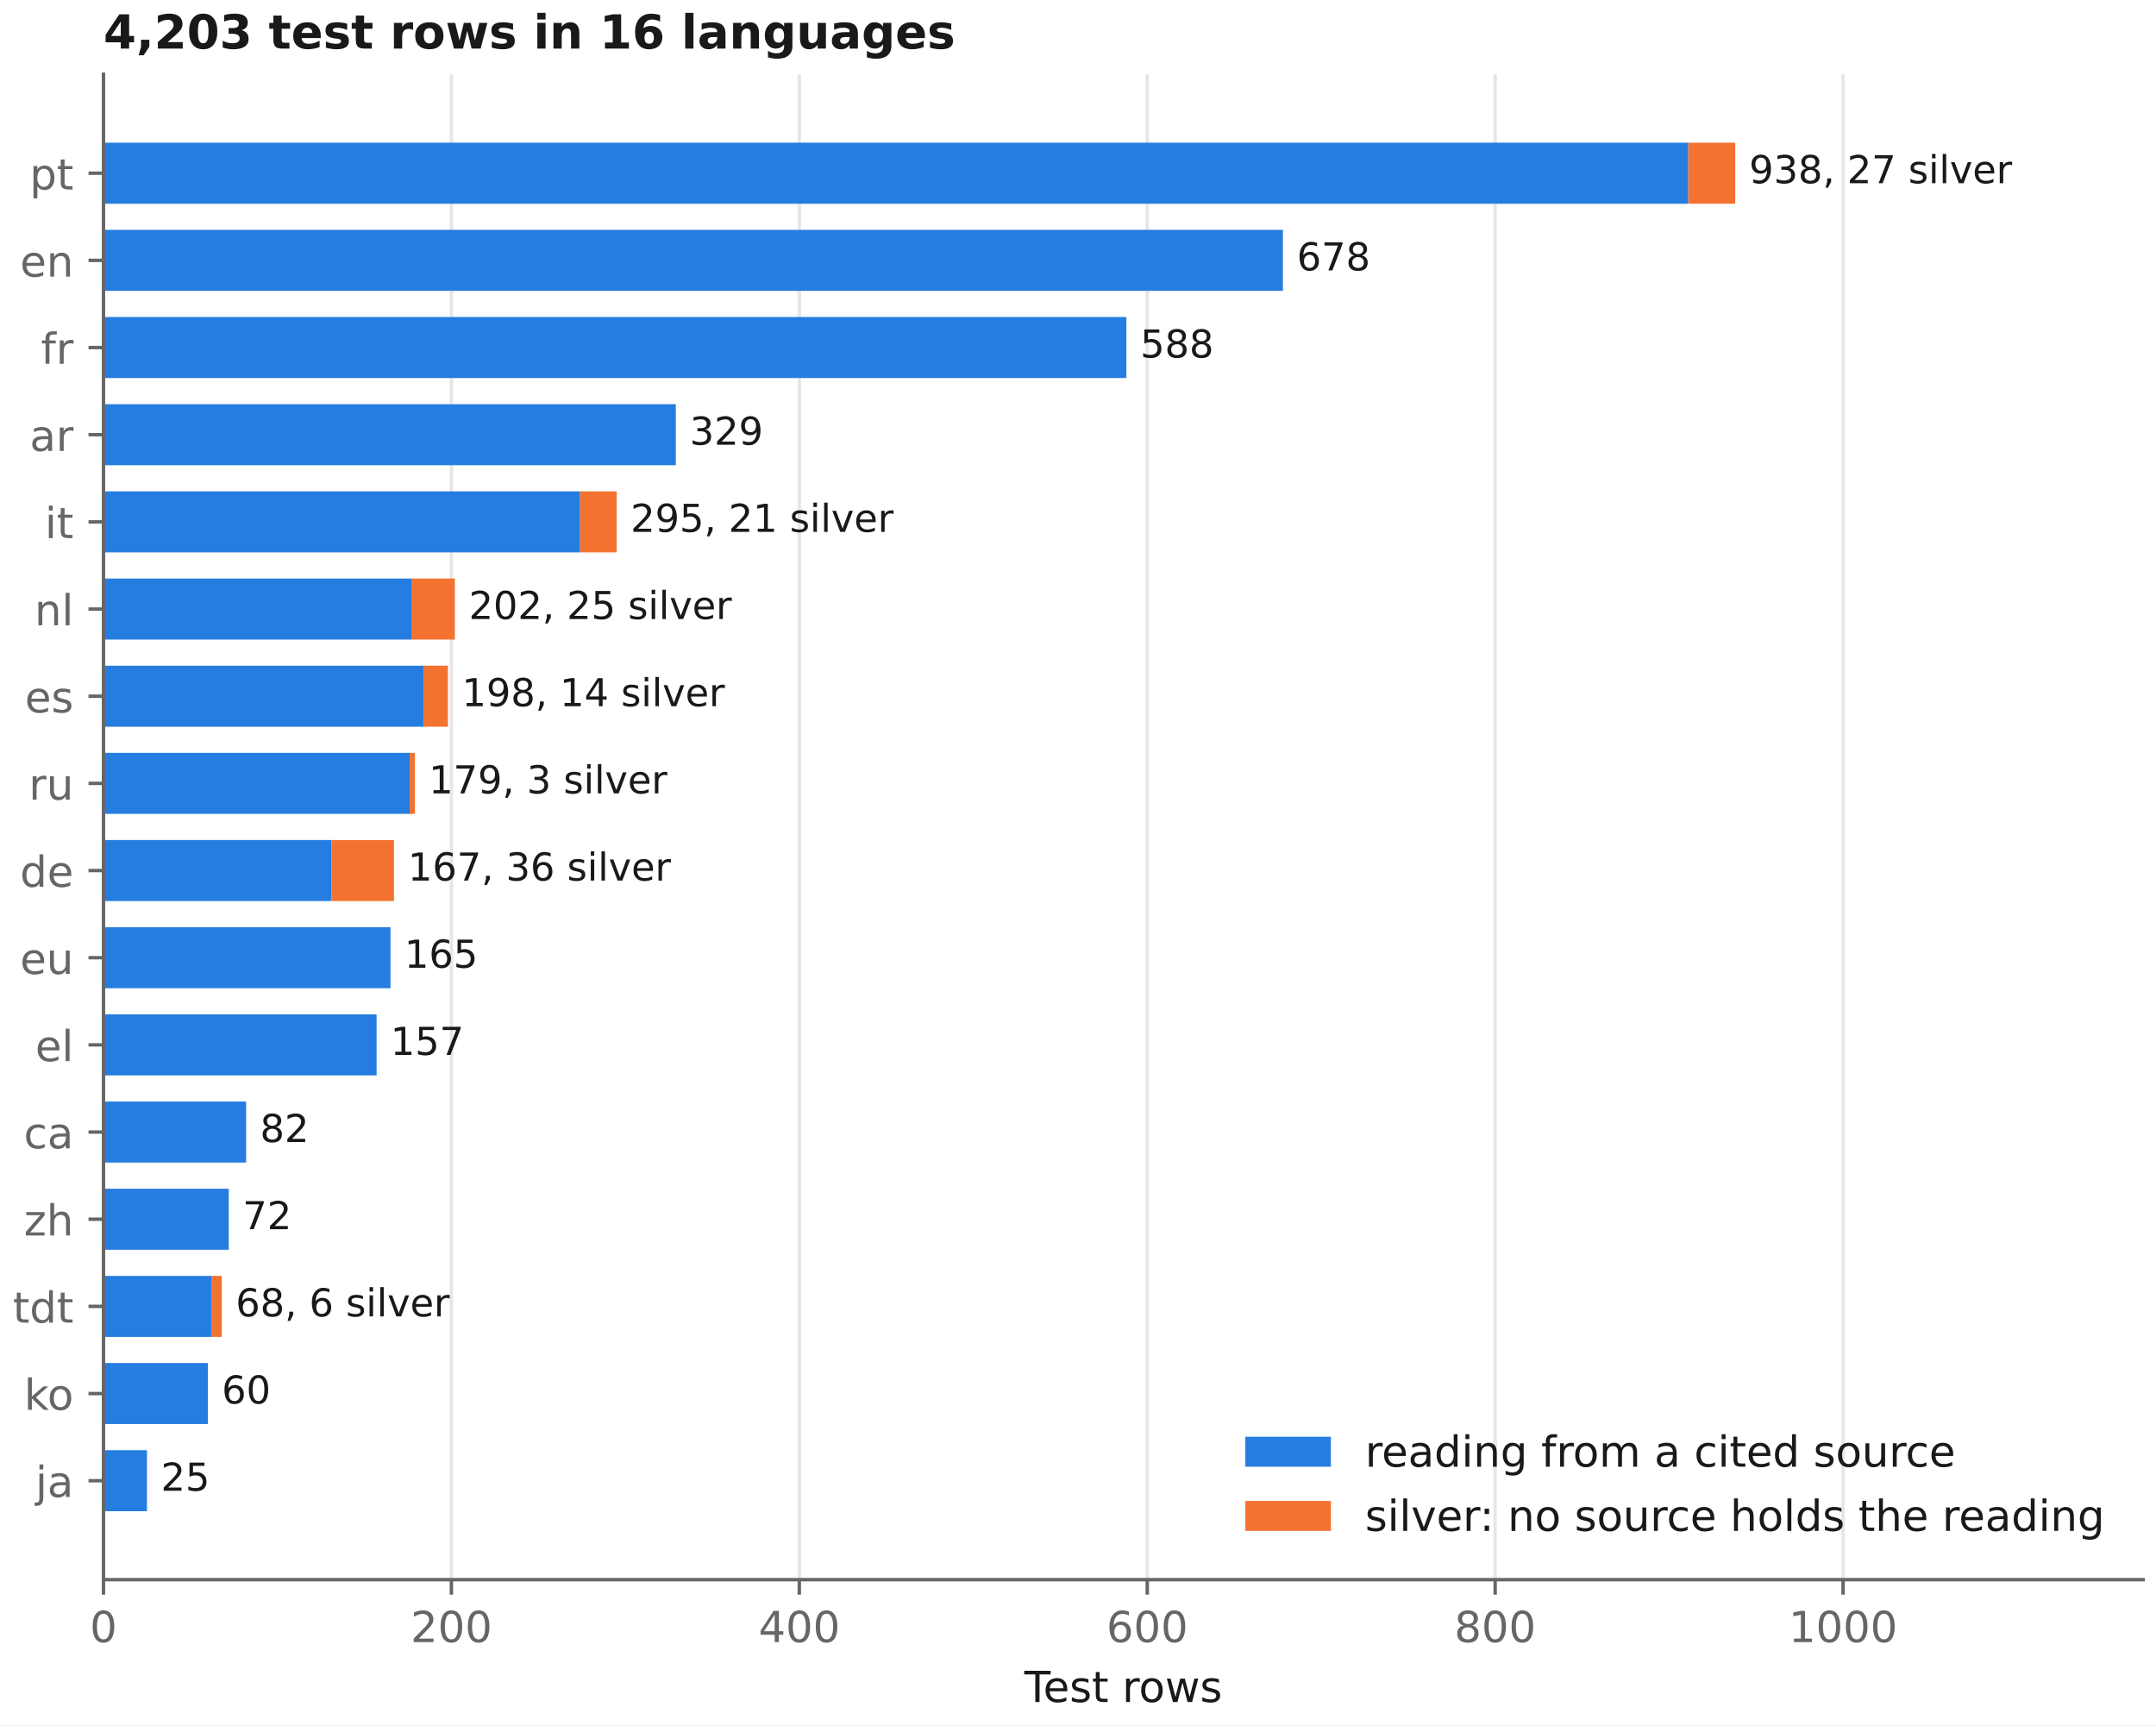
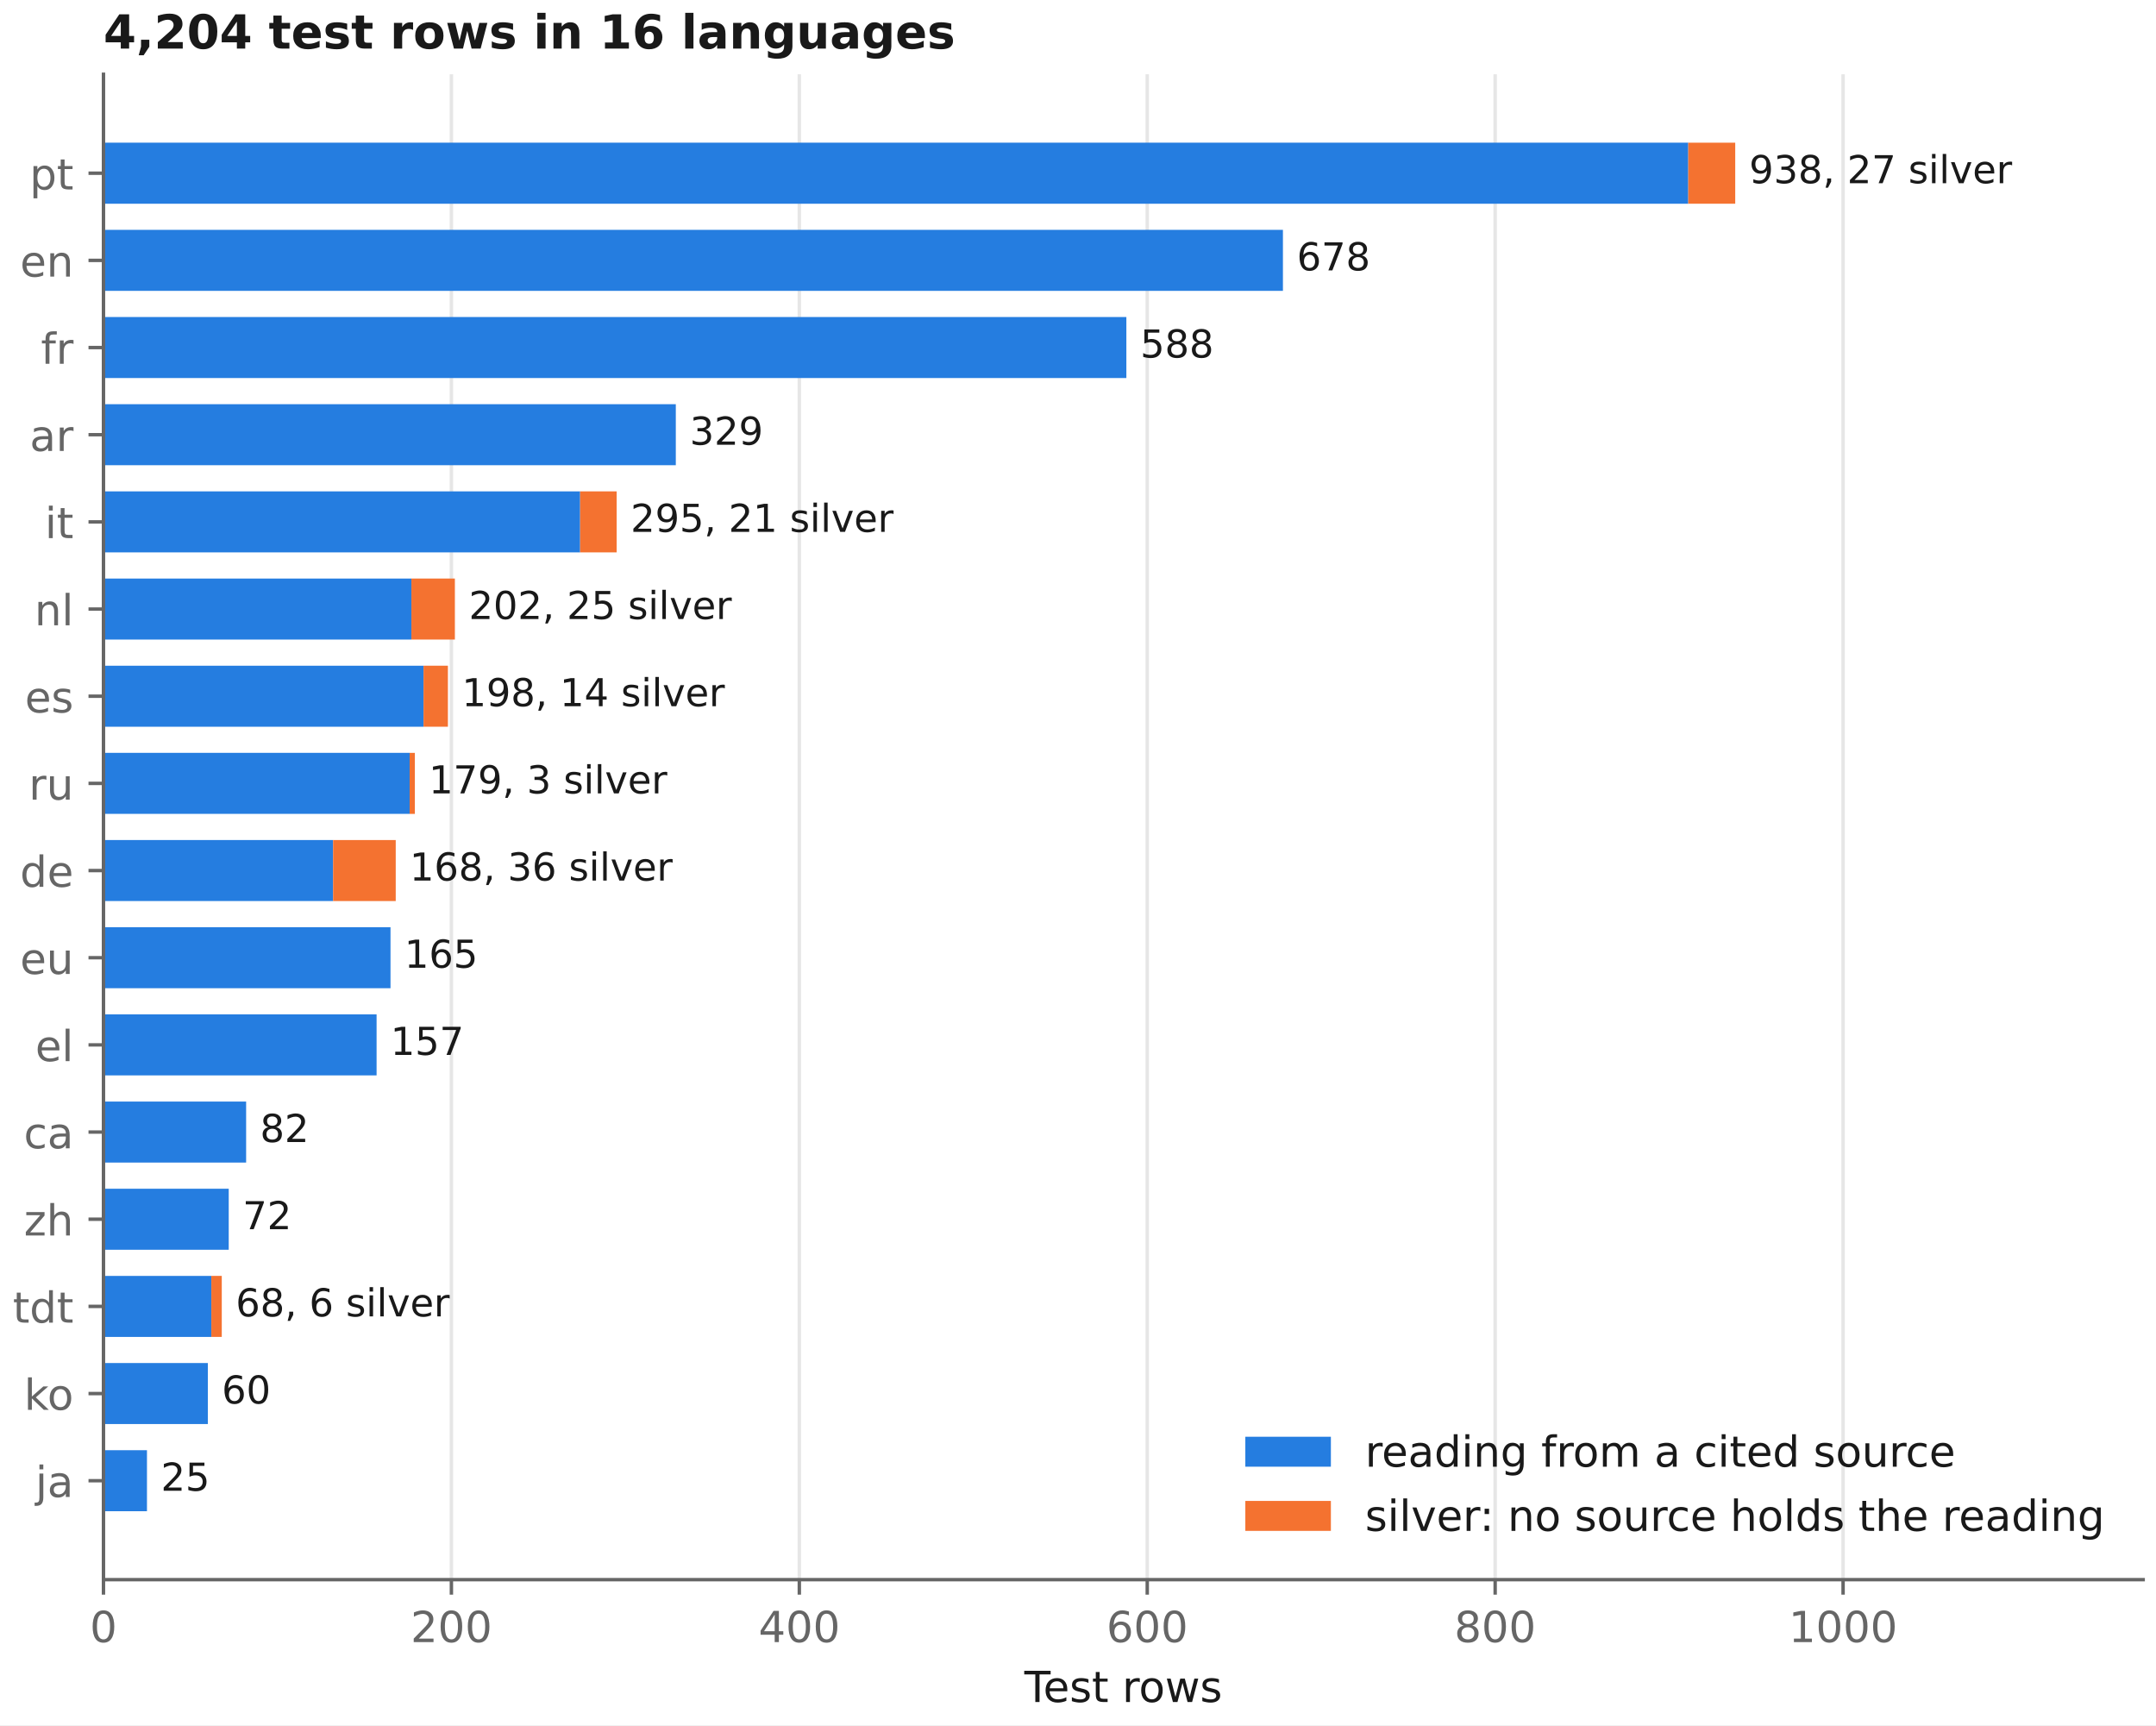
<svg xmlns="http://www.w3.org/2000/svg" xmlns:xlink="http://www.w3.org/1999/xlink" width="504pt" height="403.2pt" viewBox="0 0 504 403.2" version="1.1">
  <defs>
    <style type="text/css">*{stroke-linejoin: round; stroke-linecap: butt}</style>
  </defs>
  <g id="figure_1">
    <g id="patch_1">
      <path d="M 0 403.2  L 504 403.2  L 504 0  L 0 0  z " style="fill: #ffffff" />
    </g>
    <g id="axes_1">
      <g id="patch_2">
        <path d="M 24.189 369.2  L 501 369.2  L 501 17.359  L 24.189 17.359  z " style="fill: #ffffff" />
      </g>
      <g id="matplotlib.axis_1">
        <g id="xtick_1">
          <g id="line2d_1">
            <path d="M 24.189 369.2  L 24.189 17.359  " clip-path="url(#pc257450eb6)" style="fill: none; stroke: #e6e6e6; stroke-width: 0.8; stroke-linecap: square" />
          </g>
          <g id="line2d_2">
            <defs>
              <path id="m0db574f044" d="M 0 0  L 0 3.5  " style="stroke: #666666; stroke-width: 0.8" />
            </defs>
            <g>
              <use xlink:href="#m0db574f044" x="24.189" y="369.2" style="fill: #666666; stroke: #666666; stroke-width: 0.8" />
            </g>
          </g>
          <g id="text_1">
            <text style="font-size: 10px; font-family: 'DejaVu Sans', 'Bitstream Vera Sans', 'Computer Modern Sans Serif', 'Lucida Grande', 'Verdana', 'Geneva', 'Lucid', 'Arial', 'Helvetica', 'Avant Garde', sans-serif; text-anchor: middle; fill: #666666" x="24.189" y="383.797" transform="rotate(-0 24.1893 383.7974)">0</text>
          </g>
        </g>
        <g id="xtick_2">
          <g id="line2d_3">
            <path d="M 105.522 369.2  L 105.522 17.359  " clip-path="url(#pc257450eb6)" style="fill: none; stroke: #e6e6e6; stroke-width: 0.8; stroke-linecap: square" />
          </g>
          <g id="line2d_4">
            <g>
              <use xlink:href="#m0db574f044" x="105.522" y="369.2" style="fill: #666666; stroke: #666666; stroke-width: 0.8" />
            </g>
          </g>
          <g id="text_2">
            <text style="font-size: 10px; font-family: 'DejaVu Sans', 'Bitstream Vera Sans', 'Computer Modern Sans Serif', 'Lucida Grande', 'Verdana', 'Geneva', 'Lucid', 'Arial', 'Helvetica', 'Avant Garde', sans-serif; text-anchor: middle; fill: #666666" x="105.522" y="383.797" transform="rotate(-0 105.5216 383.7974)">200</text>
          </g>
        </g>
        <g id="xtick_3">
          <g id="line2d_5">
            <path d="M 186.854 369.2  L 186.854 17.359  " clip-path="url(#pc257450eb6)" style="fill: none; stroke: #e6e6e6; stroke-width: 0.8; stroke-linecap: square" />
          </g>
          <g id="line2d_6">
            <g>
              <use xlink:href="#m0db574f044" x="186.854" y="369.2" style="fill: #666666; stroke: #666666; stroke-width: 0.8" />
            </g>
          </g>
          <g id="text_3">
            <text style="font-size: 10px; font-family: 'DejaVu Sans', 'Bitstream Vera Sans', 'Computer Modern Sans Serif', 'Lucida Grande', 'Verdana', 'Geneva', 'Lucid', 'Arial', 'Helvetica', 'Avant Garde', sans-serif; text-anchor: middle; fill: #666666" x="186.854" y="383.797" transform="rotate(-0 186.8539 383.7974)">400</text>
          </g>
        </g>
        <g id="xtick_4">
          <g id="line2d_7">
            <path d="M 268.186 369.2  L 268.186 17.359  " clip-path="url(#pc257450eb6)" style="fill: none; stroke: #e6e6e6; stroke-width: 0.8; stroke-linecap: square" />
          </g>
          <g id="line2d_8">
            <g>
              <use xlink:href="#m0db574f044" x="268.186" y="369.2" style="fill: #666666; stroke: #666666; stroke-width: 0.8" />
            </g>
          </g>
          <g id="text_4">
            <text style="font-size: 10px; font-family: 'DejaVu Sans', 'Bitstream Vera Sans', 'Computer Modern Sans Serif', 'Lucida Grande', 'Verdana', 'Geneva', 'Lucid', 'Arial', 'Helvetica', 'Avant Garde', sans-serif; text-anchor: middle; fill: #666666" x="268.186" y="383.797" transform="rotate(-0 268.1861 383.7974)">600</text>
          </g>
        </g>
        <g id="xtick_5">
          <g id="line2d_9">
            <path d="M 349.518 369.2  L 349.518 17.359  " clip-path="url(#pc257450eb6)" style="fill: none; stroke: #e6e6e6; stroke-width: 0.8; stroke-linecap: square" />
          </g>
          <g id="line2d_10">
            <g>
              <use xlink:href="#m0db574f044" x="349.518" y="369.2" style="fill: #666666; stroke: #666666; stroke-width: 0.8" />
            </g>
          </g>
          <g id="text_5">
            <text style="font-size: 10px; font-family: 'DejaVu Sans', 'Bitstream Vera Sans', 'Computer Modern Sans Serif', 'Lucida Grande', 'Verdana', 'Geneva', 'Lucid', 'Arial', 'Helvetica', 'Avant Garde', sans-serif; text-anchor: middle; fill: #666666" x="349.518" y="383.797" transform="rotate(-0 349.5184 383.7974)">800</text>
          </g>
        </g>
        <g id="xtick_6">
          <g id="line2d_11">
            <path d="M 430.851 369.2  L 430.851 17.359  " clip-path="url(#pc257450eb6)" style="fill: none; stroke: #e6e6e6; stroke-width: 0.8; stroke-linecap: square" />
          </g>
          <g id="line2d_12">
            <g>
              <use xlink:href="#m0db574f044" x="430.851" y="369.2" style="fill: #666666; stroke: #666666; stroke-width: 0.8" />
            </g>
          </g>
          <g id="text_6">
            <text style="font-size: 10px; font-family: 'DejaVu Sans', 'Bitstream Vera Sans', 'Computer Modern Sans Serif', 'Lucida Grande', 'Verdana', 'Geneva', 'Lucid', 'Arial', 'Helvetica', 'Avant Garde', sans-serif; text-anchor: middle; fill: #666666" x="430.851" y="383.797" transform="rotate(-0 430.8507 383.7974)">1000</text>
          </g>
        </g>
        <g id="text_7">
          <text style="font-size: 10px; font-family: 'DejaVu Sans', 'Bitstream Vera Sans', 'Computer Modern Sans Serif', 'Lucida Grande', 'Verdana', 'Geneva', 'Lucid', 'Arial', 'Helvetica', 'Avant Garde', sans-serif; text-anchor: middle; fill: #191919" x="262.595" y="397.797" transform="rotate(-0 262.5945 397.7974)">Test rows</text>
        </g>
      </g>
      <g id="matplotlib.axis_2">
        <g id="ytick_1">
          <g id="line2d_13">
            <defs>
              <path id="m9a97e96fcf" d="M 0 0  L -3.5 0  " style="stroke: #666666; stroke-width: 0.8" />
            </defs>
            <g>
              <use xlink:href="#m9a97e96fcf" x="24.189" y="346.076" style="fill: #666666; stroke: #666666; stroke-width: 0.8" />
            </g>
          </g>
          <g id="text_8">
            <text style="font-size: 10px; font-family: 'DejaVu Sans', 'Bitstream Vera Sans', 'Computer Modern Sans Serif', 'Lucida Grande', 'Verdana', 'Geneva', 'Lucid', 'Arial', 'Helvetica', 'Avant Garde', sans-serif; text-anchor: end; fill: #666666" x="17.189" y="349.876" transform="rotate(-0 17.1893 349.8757)">ja</text>
          </g>
        </g>
        <g id="ytick_2">
          <g id="line2d_14">
            <g>
              <use xlink:href="#m9a97e96fcf" x="24.189" y="325.703" style="fill: #666666; stroke: #666666; stroke-width: 0.8" />
            </g>
          </g>
          <g id="text_9">
            <text style="font-size: 10px; font-family: 'DejaVu Sans', 'Bitstream Vera Sans', 'Computer Modern Sans Serif', 'Lucida Grande', 'Verdana', 'Geneva', 'Lucid', 'Arial', 'Helvetica', 'Avant Garde', sans-serif; text-anchor: end; fill: #666666" x="17.189" y="329.503" transform="rotate(-0 17.1893 329.5027)">ko</text>
          </g>
        </g>
        <g id="ytick_3">
          <g id="line2d_15">
            <g>
              <use xlink:href="#m9a97e96fcf" x="24.189" y="305.33" style="fill: #666666; stroke: #666666; stroke-width: 0.8" />
            </g>
          </g>
          <g id="text_10">
            <text style="font-size: 10px; font-family: 'DejaVu Sans', 'Bitstream Vera Sans', 'Computer Modern Sans Serif', 'Lucida Grande', 'Verdana', 'Geneva', 'Lucid', 'Arial', 'Helvetica', 'Avant Garde', sans-serif; text-anchor: end; fill: #666666" x="17.189" y="309.13" transform="rotate(-0 17.1893 309.1297)">tdt</text>
          </g>
        </g>
        <g id="ytick_4">
          <g id="line2d_16">
            <g>
              <use xlink:href="#m9a97e96fcf" x="24.189" y="284.958" style="fill: #666666; stroke: #666666; stroke-width: 0.8" />
            </g>
          </g>
          <g id="text_11">
            <text style="font-size: 10px; font-family: 'DejaVu Sans', 'Bitstream Vera Sans', 'Computer Modern Sans Serif', 'Lucida Grande', 'Verdana', 'Geneva', 'Lucid', 'Arial', 'Helvetica', 'Avant Garde', sans-serif; text-anchor: end; fill: #666666" x="17.189" y="288.757" transform="rotate(-0 17.1893 288.7567)">zh</text>
          </g>
        </g>
        <g id="ytick_5">
          <g id="line2d_17">
            <g>
              <use xlink:href="#m9a97e96fcf" x="24.189" y="264.585" style="fill: #666666; stroke: #666666; stroke-width: 0.8" />
            </g>
          </g>
          <g id="text_12">
            <text style="font-size: 10px; font-family: 'DejaVu Sans', 'Bitstream Vera Sans', 'Computer Modern Sans Serif', 'Lucida Grande', 'Verdana', 'Geneva', 'Lucid', 'Arial', 'Helvetica', 'Avant Garde', sans-serif; text-anchor: end; fill: #666666" x="17.189" y="268.383" transform="rotate(-0 17.1893 268.3834)">ca</text>
          </g>
        </g>
        <g id="ytick_6">
          <g id="line2d_18">
            <g>
              <use xlink:href="#m9a97e96fcf" x="24.189" y="244.212" style="fill: #666666; stroke: #666666; stroke-width: 0.8" />
            </g>
          </g>
          <g id="text_13">
            <text style="font-size: 10px; font-family: 'DejaVu Sans', 'Bitstream Vera Sans', 'Computer Modern Sans Serif', 'Lucida Grande', 'Verdana', 'Geneva', 'Lucid', 'Arial', 'Helvetica', 'Avant Garde', sans-serif; text-anchor: end; fill: #666666" x="17.189" y="248.011" transform="rotate(-0 17.1893 248.0108)">el</text>
          </g>
        </g>
        <g id="ytick_7">
          <g id="line2d_19">
            <g>
              <use xlink:href="#m9a97e96fcf" x="24.189" y="223.839" style="fill: #666666; stroke: #666666; stroke-width: 0.8" />
            </g>
          </g>
          <g id="text_14">
            <text style="font-size: 10px; font-family: 'DejaVu Sans', 'Bitstream Vera Sans', 'Computer Modern Sans Serif', 'Lucida Grande', 'Verdana', 'Geneva', 'Lucid', 'Arial', 'Helvetica', 'Avant Garde', sans-serif; text-anchor: end; fill: #666666" x="17.189" y="227.637" transform="rotate(-0 17.1893 227.6374)">eu</text>
          </g>
        </g>
        <g id="ytick_8">
          <g id="line2d_20">
            <g>
              <use xlink:href="#m9a97e96fcf" x="24.189" y="203.466" style="fill: #666666; stroke: #666666; stroke-width: 0.8" />
            </g>
          </g>
          <g id="text_15">
            <text style="font-size: 10px; font-family: 'DejaVu Sans', 'Bitstream Vera Sans', 'Computer Modern Sans Serif', 'Lucida Grande', 'Verdana', 'Geneva', 'Lucid', 'Arial', 'Helvetica', 'Avant Garde', sans-serif; text-anchor: end; fill: #666666" x="17.189" y="207.265" transform="rotate(-0 17.1893 207.2648)">de</text>
          </g>
        </g>
        <g id="ytick_9">
          <g id="line2d_21">
            <g>
              <use xlink:href="#m9a97e96fcf" x="24.189" y="183.093" style="fill: #666666; stroke: #666666; stroke-width: 0.8" />
            </g>
          </g>
          <g id="text_16">
            <text style="font-size: 10px; font-family: 'DejaVu Sans', 'Bitstream Vera Sans', 'Computer Modern Sans Serif', 'Lucida Grande', 'Verdana', 'Geneva', 'Lucid', 'Arial', 'Helvetica', 'Avant Garde', sans-serif; text-anchor: end; fill: #666666" x="17.189" y="186.891" transform="rotate(-0 17.1893 186.8915)">ru</text>
          </g>
        </g>
        <g id="ytick_10">
          <g id="line2d_22">
            <g>
              <use xlink:href="#m9a97e96fcf" x="24.189" y="162.72" style="fill: #666666; stroke: #666666; stroke-width: 0.8" />
            </g>
          </g>
          <g id="text_17">
            <text style="font-size: 10px; font-family: 'DejaVu Sans', 'Bitstream Vera Sans', 'Computer Modern Sans Serif', 'Lucida Grande', 'Verdana', 'Geneva', 'Lucid', 'Arial', 'Helvetica', 'Avant Garde', sans-serif; text-anchor: end; fill: #666666" x="17.189" y="166.519" transform="rotate(-0 17.1893 166.5185)">es</text>
          </g>
        </g>
        <g id="ytick_11">
          <g id="line2d_23">
            <g>
              <use xlink:href="#m9a97e96fcf" x="24.189" y="142.347" style="fill: #666666; stroke: #666666; stroke-width: 0.8" />
            </g>
          </g>
          <g id="text_18">
            <text style="font-size: 10px; font-family: 'DejaVu Sans', 'Bitstream Vera Sans', 'Computer Modern Sans Serif', 'Lucida Grande', 'Verdana', 'Geneva', 'Lucid', 'Arial', 'Helvetica', 'Avant Garde', sans-serif; text-anchor: end; fill: #666666" x="17.189" y="146.146" transform="rotate(-0 17.1893 146.1459)">nl</text>
          </g>
        </g>
        <g id="ytick_12">
          <g id="line2d_24">
            <g>
              <use xlink:href="#m9a97e96fcf" x="24.189" y="121.974" style="fill: #666666; stroke: #666666; stroke-width: 0.8" />
            </g>
          </g>
          <g id="text_19">
            <text style="font-size: 10px; font-family: 'DejaVu Sans', 'Bitstream Vera Sans', 'Computer Modern Sans Serif', 'Lucida Grande', 'Verdana', 'Geneva', 'Lucid', 'Arial', 'Helvetica', 'Avant Garde', sans-serif; text-anchor: end; fill: #666666" x="17.189" y="125.773" transform="rotate(-0 17.1893 125.773)">it</text>
          </g>
        </g>
        <g id="ytick_13">
          <g id="line2d_25">
            <g>
              <use xlink:href="#m9a97e96fcf" x="24.189" y="101.601" style="fill: #666666; stroke: #666666; stroke-width: 0.8" />
            </g>
          </g>
          <g id="text_20">
            <text style="font-size: 10px; font-family: 'DejaVu Sans', 'Bitstream Vera Sans', 'Computer Modern Sans Serif', 'Lucida Grande', 'Verdana', 'Geneva', 'Lucid', 'Arial', 'Helvetica', 'Avant Garde', sans-serif; text-anchor: end; fill: #666666" x="17.189" y="105.4" transform="rotate(-0 17.1893 105.3996)">ar</text>
          </g>
        </g>
        <g id="ytick_14">
          <g id="line2d_26">
            <g>
              <use xlink:href="#m9a97e96fcf" x="24.189" y="81.228" style="fill: #666666; stroke: #666666; stroke-width: 0.8" />
            </g>
          </g>
          <g id="text_21">
            <text style="font-size: 10px; font-family: 'DejaVu Sans', 'Bitstream Vera Sans', 'Computer Modern Sans Serif', 'Lucida Grande', 'Verdana', 'Geneva', 'Lucid', 'Arial', 'Helvetica', 'Avant Garde', sans-serif; text-anchor: end; fill: #666666" x="17.189" y="85.027" transform="rotate(-0 17.1893 85.02701)">fr</text>
          </g>
        </g>
        <g id="ytick_15">
          <g id="line2d_27">
            <g>
              <use xlink:href="#m9a97e96fcf" x="24.189" y="60.855" style="fill: #666666; stroke: #666666; stroke-width: 0.8" />
            </g>
          </g>
          <g id="text_22">
            <text style="font-size: 10px; font-family: 'DejaVu Sans', 'Bitstream Vera Sans', 'Computer Modern Sans Serif', 'Lucida Grande', 'Verdana', 'Geneva', 'Lucid', 'Arial', 'Helvetica', 'Avant Garde', sans-serif; text-anchor: end; fill: #666666" x="17.189" y="64.654" transform="rotate(-0 17.1893 64.65365)">en</text>
          </g>
        </g>
        <g id="ytick_16">
          <g id="line2d_28">
            <g>
              <use xlink:href="#m9a97e96fcf" x="24.189" y="40.482" style="fill: #666666; stroke: #666666; stroke-width: 0.8" />
            </g>
          </g>
          <g id="text_23">
            <text style="font-size: 10px; font-family: 'DejaVu Sans', 'Bitstream Vera Sans', 'Computer Modern Sans Serif', 'Lucida Grande', 'Verdana', 'Geneva', 'Lucid', 'Arial', 'Helvetica', 'Avant Garde', sans-serif; text-anchor: end; fill: #666666" x="17.189" y="44.281" transform="rotate(-0 17.1893 44.28067)">pt</text>
          </g>
        </g>
      </g>
      <g id="patch_3">
        <path d="M 24.189 353.207  L 34.356 353.207  L 34.356 338.946  L 24.189 338.946  z " clip-path="url(#pc257450eb6)" style="fill: #257de0" />
      </g>
      <g id="patch_4">
        <path d="M 24.189 332.834  L 48.589 332.834  L 48.589 318.573  L 24.189 318.573  z " clip-path="url(#pc257450eb6)" style="fill: #257de0" />
      </g>
      <g id="patch_5">
        <path d="M 24.189 312.461  L 49.402 312.461  L 49.402 298.2  L 24.189 298.2  z " clip-path="url(#pc257450eb6)" style="fill: #257de0" />
      </g>
      <g id="patch_6">
        <path d="M 24.189 292.088  L 53.469 292.088  L 53.469 277.827  L 24.189 277.827  z " clip-path="url(#pc257450eb6)" style="fill: #257de0" />
      </g>
      <g id="patch_7">
        <path d="M 24.189 271.715  L 57.536 271.715  L 57.536 257.454  L 24.189 257.454  z " clip-path="url(#pc257450eb6)" style="fill: #257de0" />
      </g>
      <g id="patch_8">
        <path d="M 24.189 251.342  L 88.035 251.342  L 88.035 237.081  L 24.189 237.081  z " clip-path="url(#pc257450eb6)" style="fill: #257de0" />
      </g>
      <g id="patch_9">
        <path d="M 24.189 230.969  L 91.288 230.969  L 91.288 216.708  L 24.189 216.708  z " clip-path="url(#pc257450eb6)" style="fill: #257de0" />
      </g>
      <g id="patch_10">
-         <path d="M 24.189 210.596  L 77.462 210.596  L 77.462 196.335  L 24.189 196.335  z " clip-path="url(#pc257450eb6)" style="fill: #257de0" />
+         <path d="M 24.189 210.596  L 77.869 210.596  L 77.869 196.335  L 24.189 196.335  z " clip-path="url(#pc257450eb6)" style="fill: #257de0" />
      </g>
      <g id="patch_11">
        <path d="M 24.189 190.223  L 95.762 190.223  L 95.762 175.962  L 24.189 175.962  z " clip-path="url(#pc257450eb6)" style="fill: #257de0" />
      </g>
      <g id="patch_12">
        <path d="M 24.189 169.85  L 99.015 169.85  L 99.015 155.589  L 24.189 155.589  z " clip-path="url(#pc257450eb6)" style="fill: #257de0" />
      </g>
      <g id="patch_13">
        <path d="M 24.189 149.477  L 96.168 149.477  L 96.168 135.216  L 24.189 135.216  z " clip-path="url(#pc257450eb6)" style="fill: #257de0" />
      </g>
      <g id="patch_14">
        <path d="M 24.189 129.104  L 135.615 129.104  L 135.615 114.843  L 24.189 114.843  z " clip-path="url(#pc257450eb6)" style="fill: #257de0" />
      </g>
      <g id="patch_15">
        <path d="M 24.189 108.731  L 157.981 108.731  L 157.981 94.47  L 24.189 94.47  z " clip-path="url(#pc257450eb6)" style="fill: #257de0" />
      </g>
      <g id="patch_16">
        <path d="M 24.189 88.358  L 263.306 88.358  L 263.306 74.097  L 24.189 74.097  z " clip-path="url(#pc257450eb6)" style="fill: #257de0" />
      </g>
      <g id="patch_17">
        <path d="M 24.189 67.985  L 299.906 67.985  L 299.906 53.724  L 24.189 53.724  z " clip-path="url(#pc257450eb6)" style="fill: #257de0" />
      </g>
      <g id="patch_18">
        <path d="M 24.189 47.612  L 394.658 47.612  L 394.658 33.351  L 24.189 33.351  z " clip-path="url(#pc257450eb6)" style="fill: #257de0" />
      </g>
      <g id="patch_19">
        <path d="M 34.356 353.207  L 34.356 353.207  L 34.356 338.946  L 34.356 338.946  z " clip-path="url(#pc257450eb6)" style="fill: #f47230" />
      </g>
      <g id="patch_20">
        <path d="M 48.589 332.834  L 48.589 332.834  L 48.589 318.573  L 48.589 318.573  z " clip-path="url(#pc257450eb6)" style="fill: #f47230" />
      </g>
      <g id="patch_21">
        <path d="M 49.402 312.461  L 51.842 312.461  L 51.842 298.2  L 49.402 298.2  z " clip-path="url(#pc257450eb6)" style="fill: #f47230" />
      </g>
      <g id="patch_22">
        <path d="M 53.469 292.088  L 53.469 292.088  L 53.469 277.827  L 53.469 277.827  z " clip-path="url(#pc257450eb6)" style="fill: #f47230" />
      </g>
      <g id="patch_23">
        <path d="M 57.536 271.715  L 57.536 271.715  L 57.536 257.454  L 57.536 257.454  z " clip-path="url(#pc257450eb6)" style="fill: #f47230" />
      </g>
      <g id="patch_24">
        <path d="M 88.035 251.342  L 88.035 251.342  L 88.035 237.081  L 88.035 237.081  z " clip-path="url(#pc257450eb6)" style="fill: #f47230" />
      </g>
      <g id="patch_25">
        <path d="M 91.288 230.969  L 91.288 230.969  L 91.288 216.708  L 91.288 216.708  z " clip-path="url(#pc257450eb6)" style="fill: #f47230" />
      </g>
      <g id="patch_26">
-         <path d="M 77.462 210.596  L 92.102 210.596  L 92.102 196.335  L 77.462 196.335  z " clip-path="url(#pc257450eb6)" style="fill: #f47230" />
+         <path d="M 77.869 210.596  L 92.508 210.596  L 92.508 196.335  L 77.869 196.335  z " clip-path="url(#pc257450eb6)" style="fill: #f47230" />
      </g>
      <g id="patch_27">
        <path d="M 95.762 190.223  L 96.982 190.223  L 96.982 175.962  L 95.762 175.962  z " clip-path="url(#pc257450eb6)" style="fill: #f47230" />
      </g>
      <g id="patch_28">
        <path d="M 99.015 169.85  L 104.708 169.85  L 104.708 155.589  L 99.015 155.589  z " clip-path="url(#pc257450eb6)" style="fill: #f47230" />
      </g>
      <g id="patch_29">
        <path d="M 96.168 149.477  L 106.335 149.477  L 106.335 135.216  L 96.168 135.216  z " clip-path="url(#pc257450eb6)" style="fill: #f47230" />
      </g>
      <g id="patch_30">
        <path d="M 135.615 129.104  L 144.154 129.104  L 144.154 114.843  L 135.615 114.843  z " clip-path="url(#pc257450eb6)" style="fill: #f47230" />
      </g>
      <g id="patch_31">
        <path d="M 157.981 108.731  L 157.981 108.731  L 157.981 94.47  L 157.981 94.47  z " clip-path="url(#pc257450eb6)" style="fill: #f47230" />
      </g>
      <g id="patch_32">
        <path d="M 263.306 88.358  L 263.306 88.358  L 263.306 74.097  L 263.306 74.097  z " clip-path="url(#pc257450eb6)" style="fill: #f47230" />
      </g>
      <g id="patch_33">
        <path d="M 299.906 67.985  L 299.906 67.985  L 299.906 53.724  L 299.906 53.724  z " clip-path="url(#pc257450eb6)" style="fill: #f47230" />
      </g>
      <g id="patch_34">
        <path d="M 394.658 47.612  L 405.638 47.612  L 405.638 33.351  L 394.658 33.351  z " clip-path="url(#pc257450eb6)" style="fill: #f47230" />
      </g>
      <g id="patch_35">
        <path d="M 24.189 369.2  L 24.189 17.359  " style="fill: none; stroke: #666666; stroke-width: 0.8; stroke-linejoin: miter; stroke-linecap: square" />
      </g>
      <g id="patch_36">
        <path d="M 24.189 369.2  L 501 369.2  " style="fill: none; stroke: #666666; stroke-width: 0.8; stroke-linejoin: miter; stroke-linecap: square" />
      </g>
      <g id="text_24">
        <text style="font-size: 9px; font-family: 'DejaVu Sans', 'Bitstream Vera Sans', 'Computer Modern Sans Serif', 'Lucida Grande', 'Verdana', 'Geneva', 'Lucid', 'Arial', 'Helvetica', 'Avant Garde', sans-serif; text-anchor: start; fill: #191919" x="37.609" y="348.414" transform="rotate(-0 37.60913 348.4143)">25</text>
      </g>
      <g id="text_25">
        <text style="font-size: 9px; font-family: 'DejaVu Sans', 'Bitstream Vera Sans', 'Computer Modern Sans Serif', 'Lucida Grande', 'Verdana', 'Geneva', 'Lucid', 'Arial', 'Helvetica', 'Avant Garde', sans-serif; text-anchor: start; fill: #191919" x="51.842" y="328.041" transform="rotate(-0 51.84228 328.0414)">60</text>
      </g>
      <g id="text_26">
        <text style="font-size: 9px; font-family: 'DejaVu Sans', 'Bitstream Vera Sans', 'Computer Modern Sans Serif', 'Lucida Grande', 'Verdana', 'Geneva', 'Lucid', 'Arial', 'Helvetica', 'Avant Garde', sans-serif; text-anchor: start; fill: #191919" x="55.096" y="307.669" transform="rotate(-0 55.09557 307.6687)">68, 6 silver</text>
      </g>
      <g id="text_27">
        <text style="font-size: 9px; font-family: 'DejaVu Sans', 'Bitstream Vera Sans', 'Computer Modern Sans Serif', 'Lucida Grande', 'Verdana', 'Geneva', 'Lucid', 'Arial', 'Helvetica', 'Avant Garde', sans-serif; text-anchor: start; fill: #191919" x="56.722" y="287.295" transform="rotate(-0 56.72221 287.2954)">72</text>
      </g>
      <g id="text_28">
        <text style="font-size: 9px; font-family: 'DejaVu Sans', 'Bitstream Vera Sans', 'Computer Modern Sans Serif', 'Lucida Grande', 'Verdana', 'Geneva', 'Lucid', 'Arial', 'Helvetica', 'Avant Garde', sans-serif; text-anchor: start; fill: #191919" x="60.789" y="266.922" transform="rotate(-0 60.78883 266.9224)">82</text>
      </g>
      <g id="text_29">
        <text style="font-size: 9px; font-family: 'DejaVu Sans', 'Bitstream Vera Sans', 'Computer Modern Sans Serif', 'Lucida Grande', 'Verdana', 'Geneva', 'Lucid', 'Arial', 'Helvetica', 'Avant Garde', sans-serif; text-anchor: start; fill: #191919" x="91.288" y="246.549" transform="rotate(-0 91.28843 246.5495)">157</text>
      </g>
      <g id="text_30">
        <text style="font-size: 9px; font-family: 'DejaVu Sans', 'Bitstream Vera Sans', 'Computer Modern Sans Serif', 'Lucida Grande', 'Verdana', 'Geneva', 'Lucid', 'Arial', 'Helvetica', 'Avant Garde', sans-serif; text-anchor: start; fill: #191919" x="94.542" y="226.176" transform="rotate(-0 94.54172 226.1765)">165</text>
      </g>
      <g id="text_31">
-         <text style="font-size: 9px; font-family: 'DejaVu Sans', 'Bitstream Vera Sans', 'Computer Modern Sans Serif', 'Lucida Grande', 'Verdana', 'Geneva', 'Lucid', 'Arial', 'Helvetica', 'Avant Garde', sans-serif; text-anchor: start; fill: #191919" x="95.355" y="205.804" transform="rotate(-0 95.35504 205.8039)">167, 36 silver</text>
+         <text style="font-size: 9px; font-family: 'DejaVu Sans', 'Bitstream Vera Sans', 'Computer Modern Sans Serif', 'Lucida Grande', 'Verdana', 'Geneva', 'Lucid', 'Arial', 'Helvetica', 'Avant Garde', sans-serif; text-anchor: start; fill: #191919" x="95.762" y="205.804" transform="rotate(-0 95.7617 205.8039)">168, 36 silver</text>
      </g>
      <g id="text_32">
        <text style="font-size: 9px; font-family: 'DejaVu Sans', 'Bitstream Vera Sans', 'Computer Modern Sans Serif', 'Lucida Grande', 'Verdana', 'Geneva', 'Lucid', 'Arial', 'Helvetica', 'Avant Garde', sans-serif; text-anchor: start; fill: #191919" x="100.235" y="185.431" transform="rotate(-0 100.235 185.4309)">179, 3 silver</text>
      </g>
      <g id="text_33">
        <text style="font-size: 9px; font-family: 'DejaVu Sans', 'Bitstream Vera Sans', 'Computer Modern Sans Serif', 'Lucida Grande', 'Verdana', 'Geneva', 'Lucid', 'Arial', 'Helvetica', 'Avant Garde', sans-serif; text-anchor: start; fill: #191919" x="107.962" y="165.058" transform="rotate(-0 107.9615 165.0579)">198, 14 silver</text>
      </g>
      <g id="text_34">
        <text style="font-size: 9px; font-family: 'DejaVu Sans', 'Bitstream Vera Sans', 'Computer Modern Sans Serif', 'Lucida Grande', 'Verdana', 'Geneva', 'Lucid', 'Arial', 'Helvetica', 'Avant Garde', sans-serif; text-anchor: start; fill: #191919" x="109.588" y="144.685" transform="rotate(-0 109.5882 144.685)">202, 25 silver</text>
      </g>
      <g id="text_35">
        <text style="font-size: 9px; font-family: 'DejaVu Sans', 'Bitstream Vera Sans', 'Computer Modern Sans Serif', 'Lucida Grande', 'Verdana', 'Geneva', 'Lucid', 'Arial', 'Helvetica', 'Avant Garde', sans-serif; text-anchor: start; fill: #191919" x="147.408" y="124.312" transform="rotate(-0 147.4077 124.312)">295, 21 silver</text>
      </g>
      <g id="text_36">
        <text style="font-size: 9px; font-family: 'DejaVu Sans', 'Bitstream Vera Sans', 'Computer Modern Sans Serif', 'Lucida Grande', 'Verdana', 'Geneva', 'Lucid', 'Arial', 'Helvetica', 'Avant Garde', sans-serif; text-anchor: start; fill: #191919" x="161.234" y="103.939" transform="rotate(-0 161.2342 103.9387)">329</text>
      </g>
      <g id="text_37">
        <text style="font-size: 9px; font-family: 'DejaVu Sans', 'Bitstream Vera Sans', 'Computer Modern Sans Serif', 'Lucida Grande', 'Verdana', 'Geneva', 'Lucid', 'Arial', 'Helvetica', 'Avant Garde', sans-serif; text-anchor: start; fill: #191919" x="266.559" y="83.566" transform="rotate(-0 266.5595 83.56568)">588</text>
      </g>
      <g id="text_38">
        <text style="font-size: 9px; font-family: 'DejaVu Sans', 'Bitstream Vera Sans', 'Computer Modern Sans Serif', 'Lucida Grande', 'Verdana', 'Geneva', 'Lucid', 'Arial', 'Helvetica', 'Avant Garde', sans-serif; text-anchor: start; fill: #191919" x="303.159" y="63.193" transform="rotate(-0 303.159 63.19271)">678</text>
      </g>
      <g id="text_39">
        <text style="font-size: 9px; font-family: 'DejaVu Sans', 'Bitstream Vera Sans', 'Computer Modern Sans Serif', 'Lucida Grande', 'Verdana', 'Geneva', 'Lucid', 'Arial', 'Helvetica', 'Avant Garde', sans-serif; text-anchor: start; fill: #191919" x="408.891" y="42.82" transform="rotate(-0 408.891 42.82009)">938, 27 silver</text>
      </g>
      <g id="text_40">
-         <text style="font-weight: 700; font-size: 11px; font-family: 'DejaVu Sans', 'Bitstream Vera Sans', 'Computer Modern Sans Serif', 'Lucida Grande', 'Verdana', 'Geneva', 'Lucid', 'Arial', 'Helvetica', 'Avant Garde', sans-serif; text-anchor: start; fill: #191919" x="24.189" y="11.359" transform="rotate(-0 24.1893 11.35852)">4,203 test rows in 16 languages</text>
+         <text style="font-weight: 700; font-size: 11px; font-family: 'DejaVu Sans', 'Bitstream Vera Sans', 'Computer Modern Sans Serif', 'Lucida Grande', 'Verdana', 'Geneva', 'Lucid', 'Arial', 'Helvetica', 'Avant Garde', sans-serif; text-anchor: start; fill: #191919" x="24.189" y="11.359" transform="rotate(-0 24.1893 11.35852)">4,204 test rows in 16 languages</text>
      </g>
      <g id="legend_1">
        <g id="patch_37">
          <path d="M 291.115 342.797  L 311.115 342.797  L 311.115 335.797  L 291.115 335.797  z " style="fill: #257de0" />
        </g>
        <g id="text_41">
          <text style="font-size: 10px; font-family: 'DejaVu Sans', 'Bitstream Vera Sans', 'Computer Modern Sans Serif', 'Lucida Grande', 'Verdana', 'Geneva', 'Lucid', 'Arial', 'Helvetica', 'Avant Garde', sans-serif; text-anchor: start; fill: #191919" x="319.115" y="342.797" transform="rotate(-0 319.1154 342.7966)">reading from a cited source</text>
        </g>
        <g id="patch_38">
          <path d="M 291.115 357.797  L 311.115 357.797  L 311.115 350.797  L 291.115 350.797  z " style="fill: #f47230" />
        </g>
        <g id="text_42">
          <text style="font-size: 10px; font-family: 'DejaVu Sans', 'Bitstream Vera Sans', 'Computer Modern Sans Serif', 'Lucida Grande', 'Verdana', 'Geneva', 'Lucid', 'Arial', 'Helvetica', 'Avant Garde', sans-serif; text-anchor: start; fill: #191919" x="319.115" y="357.797" transform="rotate(-0 319.1154 357.7974)">silver: no source holds the reading</text>
        </g>
      </g>
    </g>
  </g>
  <defs>
    <clipPath id="pc257450eb6">
      <rect x="24.189" y="17.359" width="476.81" height="351.841" />
    </clipPath>
  </defs>
</svg>
